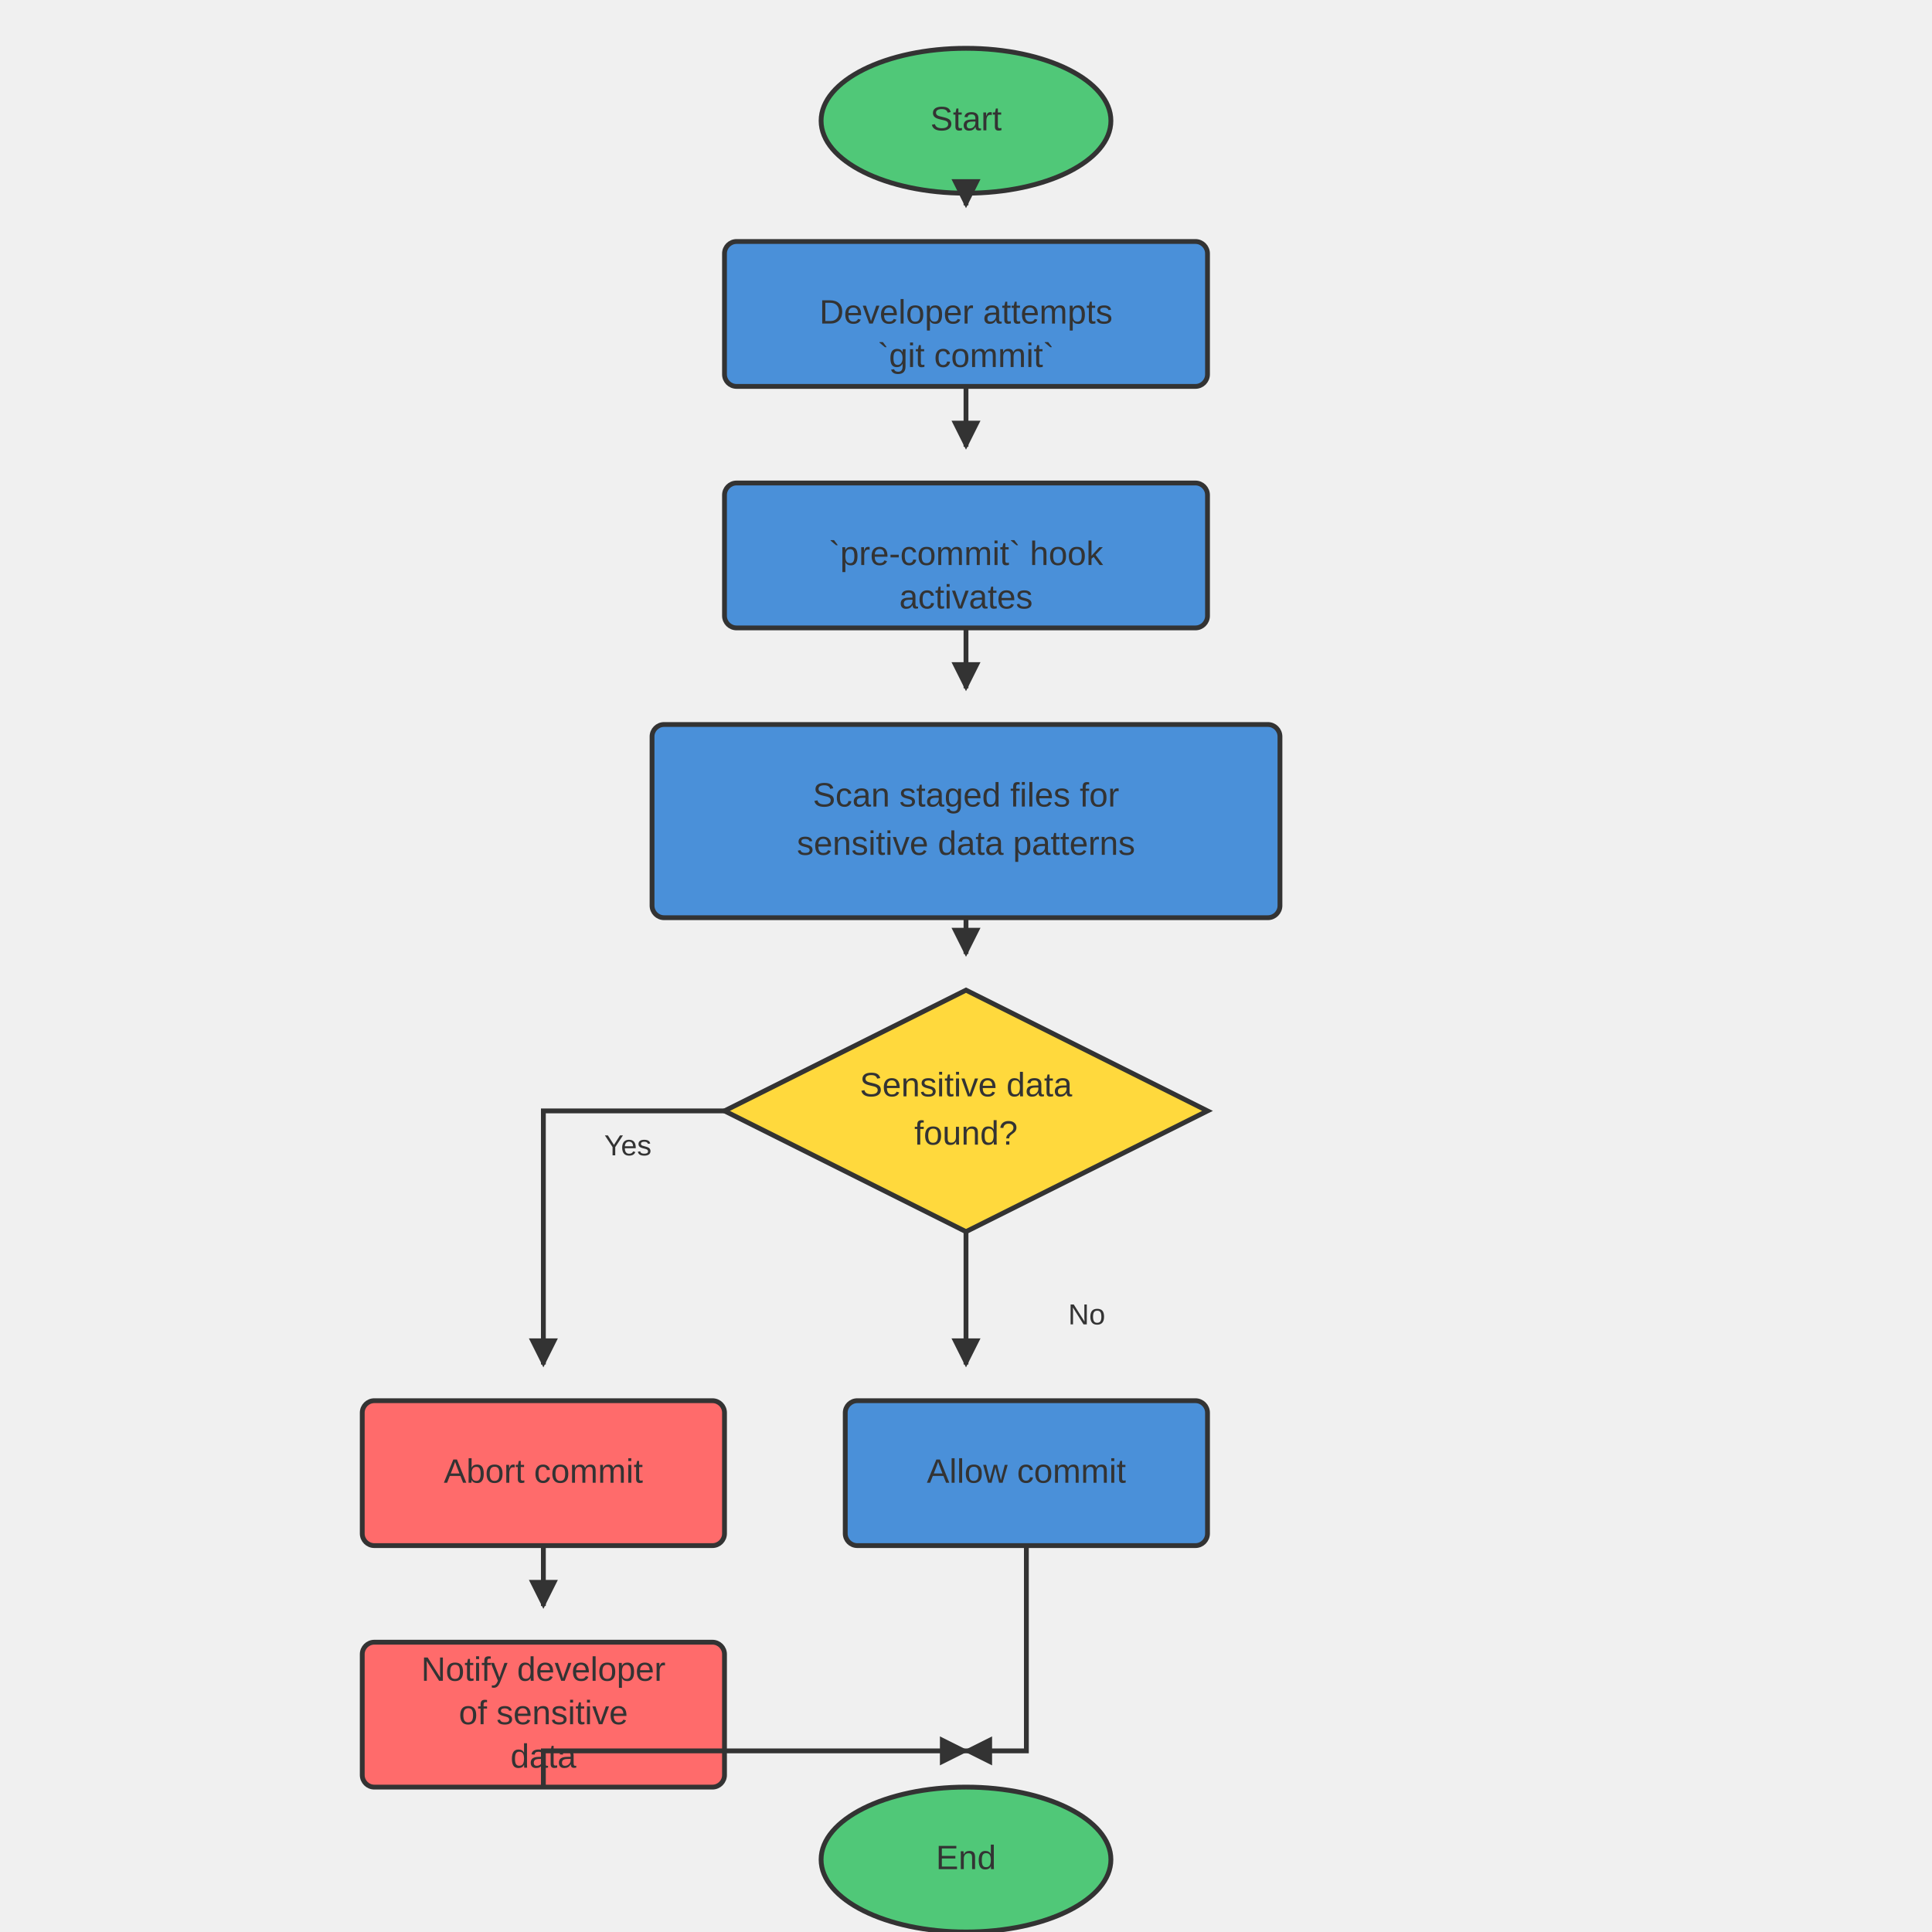
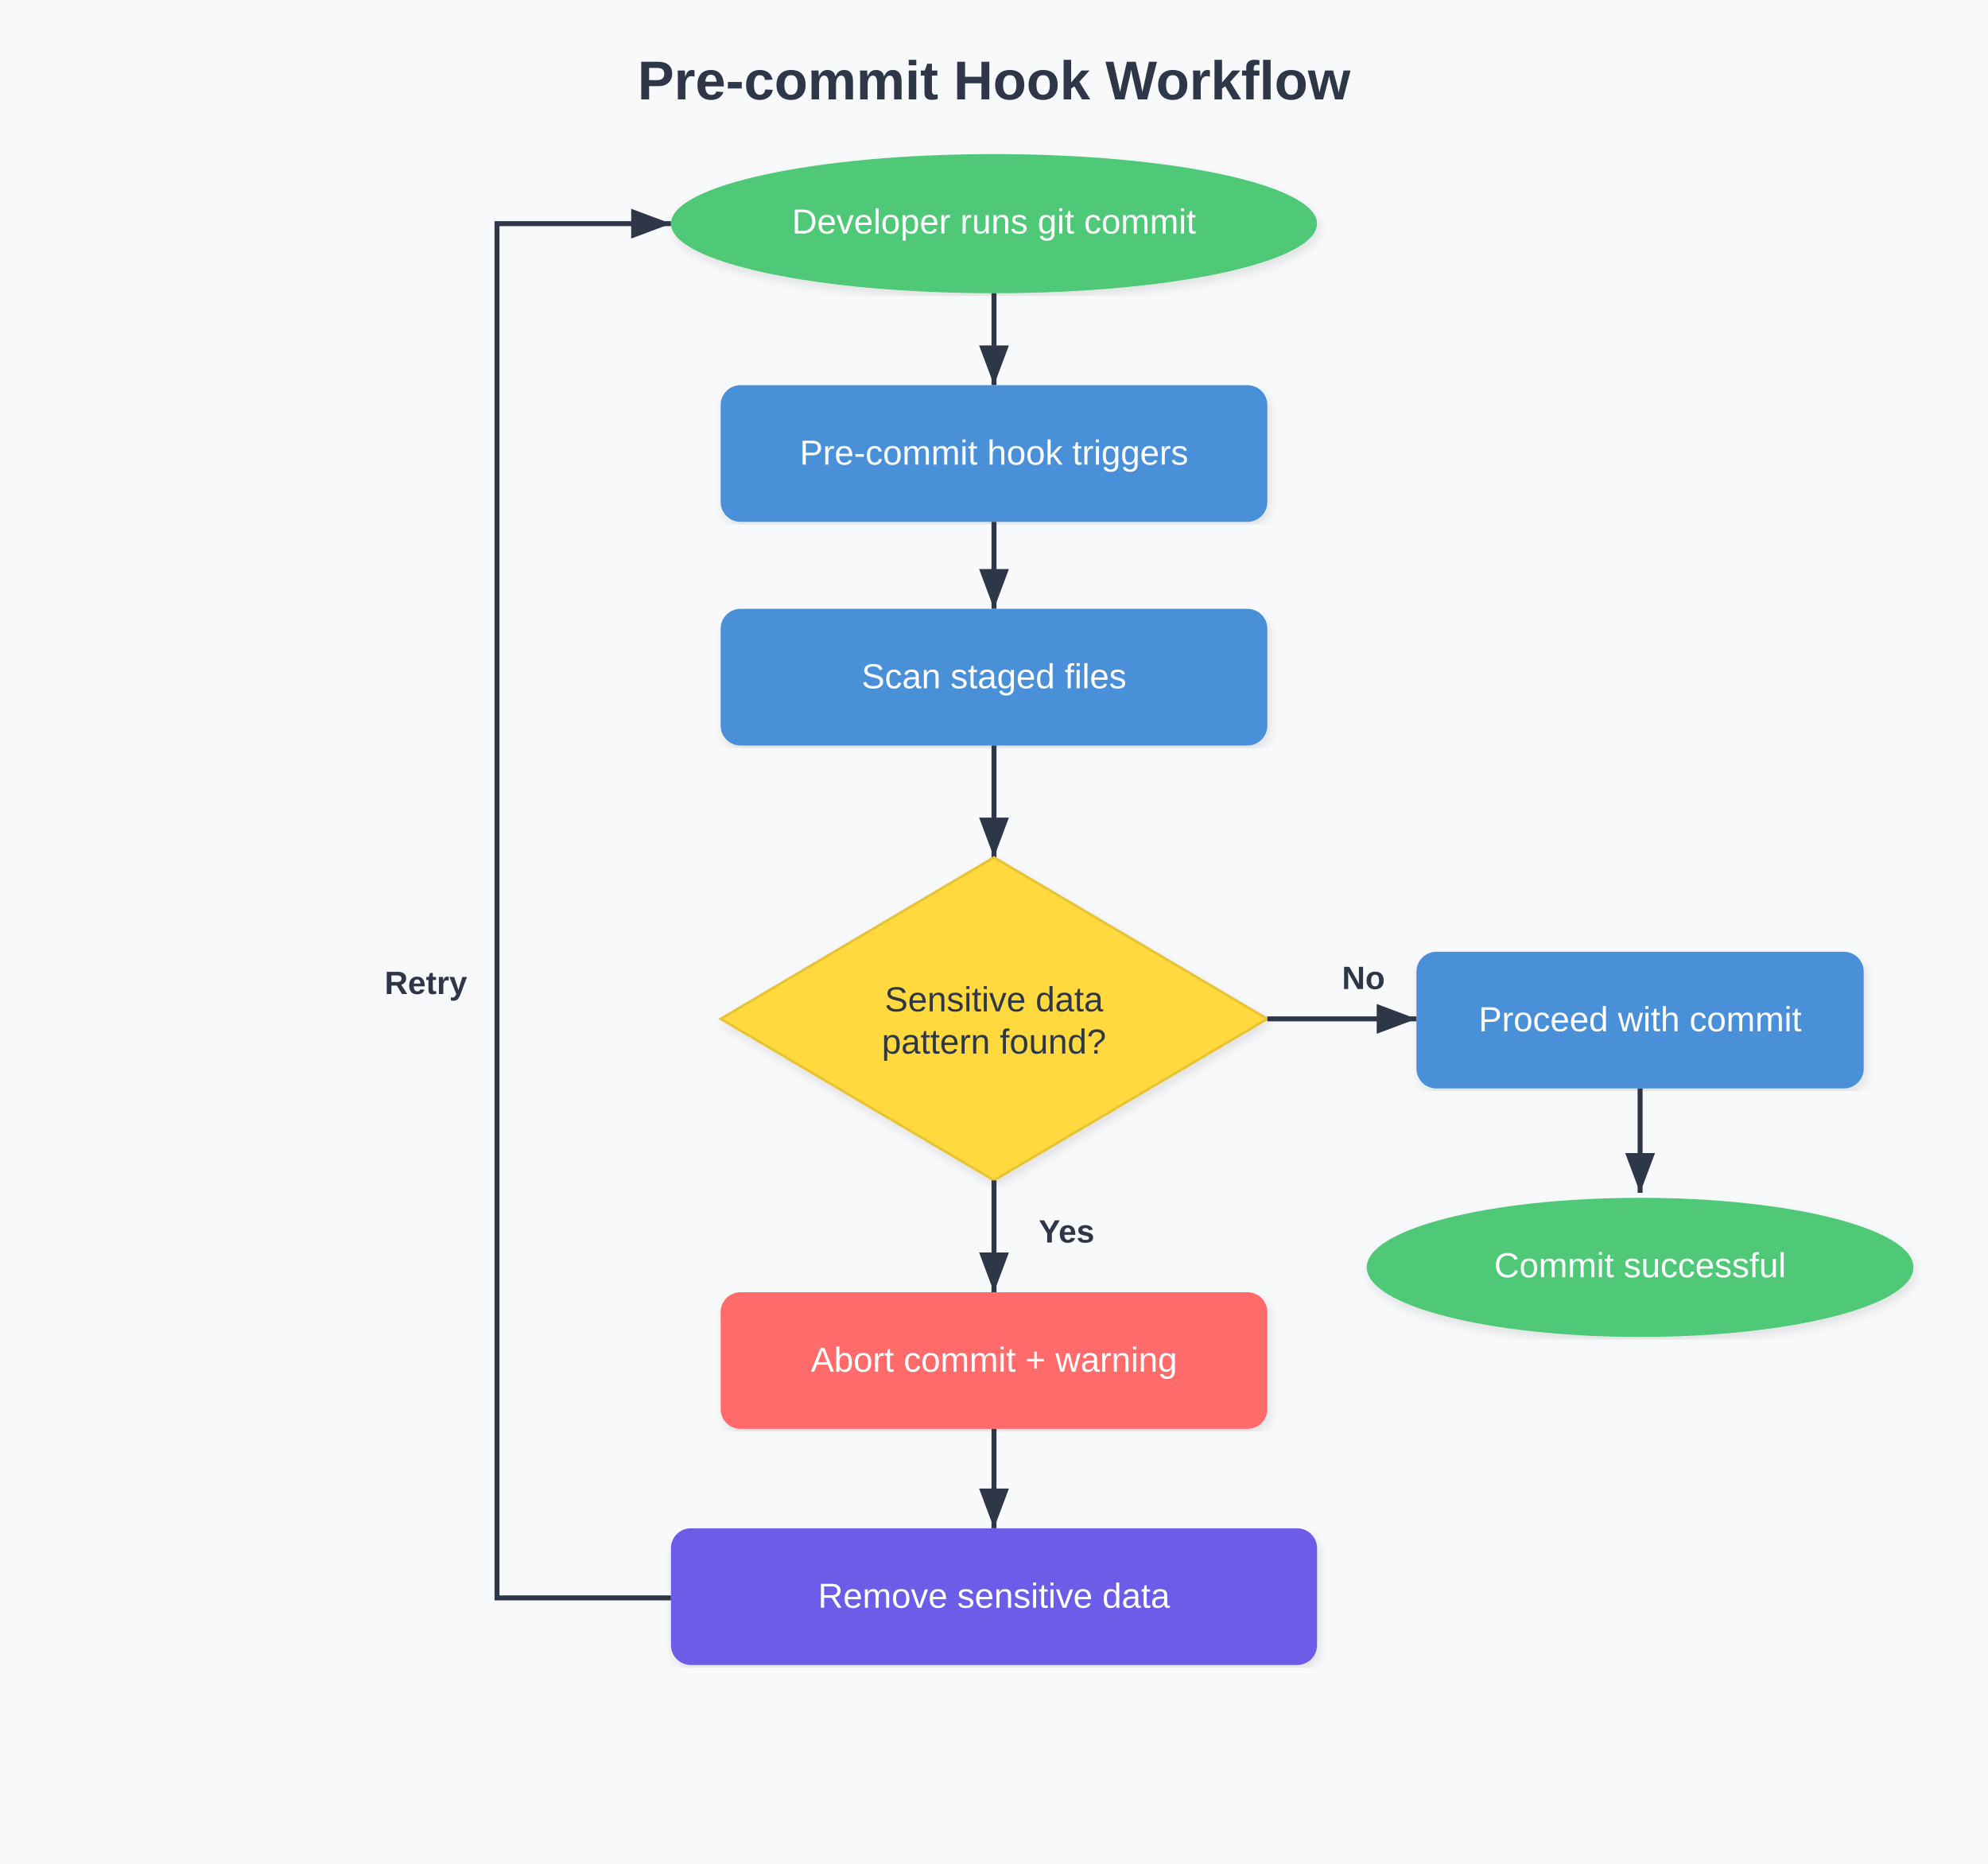
- <svg xmlns="http://www.w3.org/2000/svg" viewBox="0 0 800 800">
+ <svg xmlns="http://www.w3.org/2000/svg" viewBox="0 0 800 750">
+   <rect width="800" height="750" fill="#f8f9fa" />
+   <defs>
+     <marker id="arrowhead" markerWidth="8" markerHeight="6" refX="8" refY="3" orient="auto">
+       <polygon points="0 0, 8 3, 0 6" fill="#2D3748" />
+     </marker>
+     <filter id="shadow" x="-2%" y="-2%" width="104%" height="104%">
+       <feDropShadow dx="1" dy="2" stdDeviation="2" flood-opacity="0.1" />
+     </filter>
+   </defs>
  <style>
-     /* General shape styling */
-     .shape {
-       stroke: #333;
-       stroke-width: 2;
-       fill: #f8f9fa; /* Background color for shapes */
-     }
-     /* Specific shape colors */
-     .start-end { fill: #50C878; } /* Green */
-     .process { fill: #4A90D9; } /* Blue */
-     .decision { fill: #FFD93D; } /* Yellow */
-     .error-path { fill: #FF6B6B; } /* Red for error/abort */
- 
-     /* Text styling */
-     .text {
-       font-family: "Arial, sans-serif";
-       font-size: 14px;
-       fill: #333;
-       text-anchor: middle;
-       dominant-baseline: middle;
-     }
-     .decision-label {
-       font-family: "Arial, sans-serif";
-       font-size: 12px;
-       fill: #333;
-       text-anchor: middle;
-       dominant-baseline: middle;
-     }
- 
-     /* Arrow styling */
-     .arrow {
-       stroke: #333;
-       stroke-width: 2;
-       fill: none;
-       marker-end: url(#arrowhead);
-     }
+     .title { font-family: Arial, sans-serif; font-size: 22px; font-weight: bold; fill: #2D3748; text-anchor: middle; }
+     .label { font-family: Arial, sans-serif; font-size: 14px; fill: #fff; text-anchor: middle; dominant-baseline: middle; }
+     .label-dark { font-family: Arial, sans-serif; font-size: 14px; fill: #2D3748; text-anchor: middle; dominant-baseline: middle; }
+     .branch-label { font-family: Arial, sans-serif; font-size: 13px; font-weight: bold; fill: #2D3748; }
+     .arrow { stroke: #2D3748; stroke-width: 2; fill: none; marker-end: url(#arrowhead); }
  </style>
-   <defs>
-     <marker id="arrowhead" viewBox="0 0 10 10" refX="9" refY="5" markerWidth="6" markerHeight="6" orient="auto">
-       <path d="M 0 0 L 10 5 L 0 10 z" fill="#333" />
-     </marker>
-   </defs>
-   <ellipse cx="400" cy="50" rx="60" ry="30" class="shape start-end" />
-   <text x="400" y="50" class="text">Start</text>
-   <rect x="300" y="100" width="200" height="60" rx="5" ry="5" class="shape process" />
-   <text x="400" y="130" class="text">Developer attempts</text>
-   <text x="400" y="148" class="text">`git commit`</text>
-   <rect x="300" y="200" width="200" height="60" rx="5" ry="5" class="shape process" />
-   <text x="400" y="230" class="text">`pre-commit` hook</text>
-   <text x="400" y="248" class="text">activates</text>
-   <rect x="270" y="300" width="260" height="80" rx="5" ry="5" class="shape process" />
-   <text x="400" y="330" class="text">Scan staged files for</text>
-   <text x="400" y="350" class="text">sensitive data patterns</text>
-   <polygon points="400,410 500,460 400,510 300,460" class="shape decision" />
-   <text x="400" y="450" class="text">Sensitive data</text>
-   <text x="400" y="470" class="text">found?</text>
-   <rect x="350" y="580" width="150" height="60" rx="5" ry="5" class="shape process" />
-   <text x="425" y="610" class="text">Allow commit</text>
-   <rect x="150" y="580" width="150" height="60" rx="5" ry="5" class="shape error-path" />
-   <text x="225" y="610" class="text">Abort commit</text>
-   <rect x="150" y="680" width="150" height="60" rx="5" ry="5" class="shape error-path" />
-   <text x="225" y="692" class="text">Notify developer</text>
-   <text x="225" y="710" class="text">of sensitive</text>
-   <text x="225" y="728" class="text">data</text>
-   <ellipse cx="400" cy="770" rx="60" ry="30" class="shape start-end" />
-   <text x="400" y="770" class="text">End</text>
-   <path d="M 400 80 L 400 85" class="arrow" />
-   <path d="M 400 160 L 400 185" class="arrow" />
-   <path d="M 400 260 L 400 285" class="arrow" />
-   <path d="M 400 380 L 400 395" class="arrow" />
-   <path d="M 400 510 L 400 565" class="arrow" />
-   <text x="450" y="545" class="decision-label">No</text>
-   <path d="M 300 460 L 225 460 L 225 565" class="arrow" />
-   <text x="260" y="475" class="decision-label">Yes</text>
-   <path d="M 225 640 L 225 665" class="arrow" />
-   <path d="M 425 640 L 425 725 L 400 725" class="arrow" />
-   <path d="M 225 740 L 225 725 L 400 725" class="arrow" />
+   <text x="400" y="40" class="title">Pre-commit Hook Workflow</text>
+   <ellipse cx="400" cy="90" rx="130" ry="28" fill="#50C878" filter="url(#shadow)" />
+   <text x="400" y="90" class="label">Developer runs git commit</text>
+   <path class="arrow" d="M 400 118 L 400 155" />
+   <rect x="290" y="155" width="220" height="55" rx="8" fill="#4A90D9" filter="url(#shadow)" />
+   <text x="400" y="183" class="label">Pre-commit hook triggers</text>
+   <path class="arrow" d="M 400 210 L 400 245" />
+   <rect x="290" y="245" width="220" height="55" rx="8" fill="#4A90D9" filter="url(#shadow)" />
+   <text x="400" y="273" class="label">Scan staged files</text>
+   <path class="arrow" d="M 400 300 L 400 345" />
+   <polygon points="400,345 510,410 400,475 290,410" fill="#FFD93D" stroke="#e6c235" stroke-width="1" filter="url(#shadow)" />
+   <text x="400" y="403" class="label-dark" font-size="13">Sensitive data</text>
+   <text x="400" y="420" class="label-dark" font-size="13">pattern found?</text>
+   <path class="arrow" d="M 510 410 L 570 410" />
+   <text x="540" y="398" class="branch-label">No</text>
+   <rect x="570" y="383" width="180" height="55" rx="8" fill="#4A90D9" filter="url(#shadow)" />
+   <text x="660" y="411" class="label">Proceed with commit</text>
+   <path class="arrow" d="M 660 438 L 660 480" />
+   <ellipse cx="660" cy="510" rx="110" ry="28" fill="#50C878" filter="url(#shadow)" />
+   <text x="660" y="510" class="label">Commit successful</text>
+   <path class="arrow" d="M 400 475 L 400 520" />
+   <text x="418" y="500" class="branch-label">Yes</text>
+   <rect x="290" y="520" width="220" height="55" rx="8" fill="#FF6B6B" filter="url(#shadow)" />
+   <text x="400" y="548" class="label">Abort commit + warning</text>
+   <path class="arrow" d="M 400 575 L 400 615" />
+   <rect x="270" y="615" width="260" height="55" rx="8" fill="#6C5CE7" filter="url(#shadow)" />
+   <text x="400" y="643" class="label">Remove sensitive data</text>
+   <path class="arrow" d="M 270 643 L 200 643 L 200 90 L 270 90" />
+   <text x="188" y="400" class="branch-label" text-anchor="end">Retry</text>
</svg>
